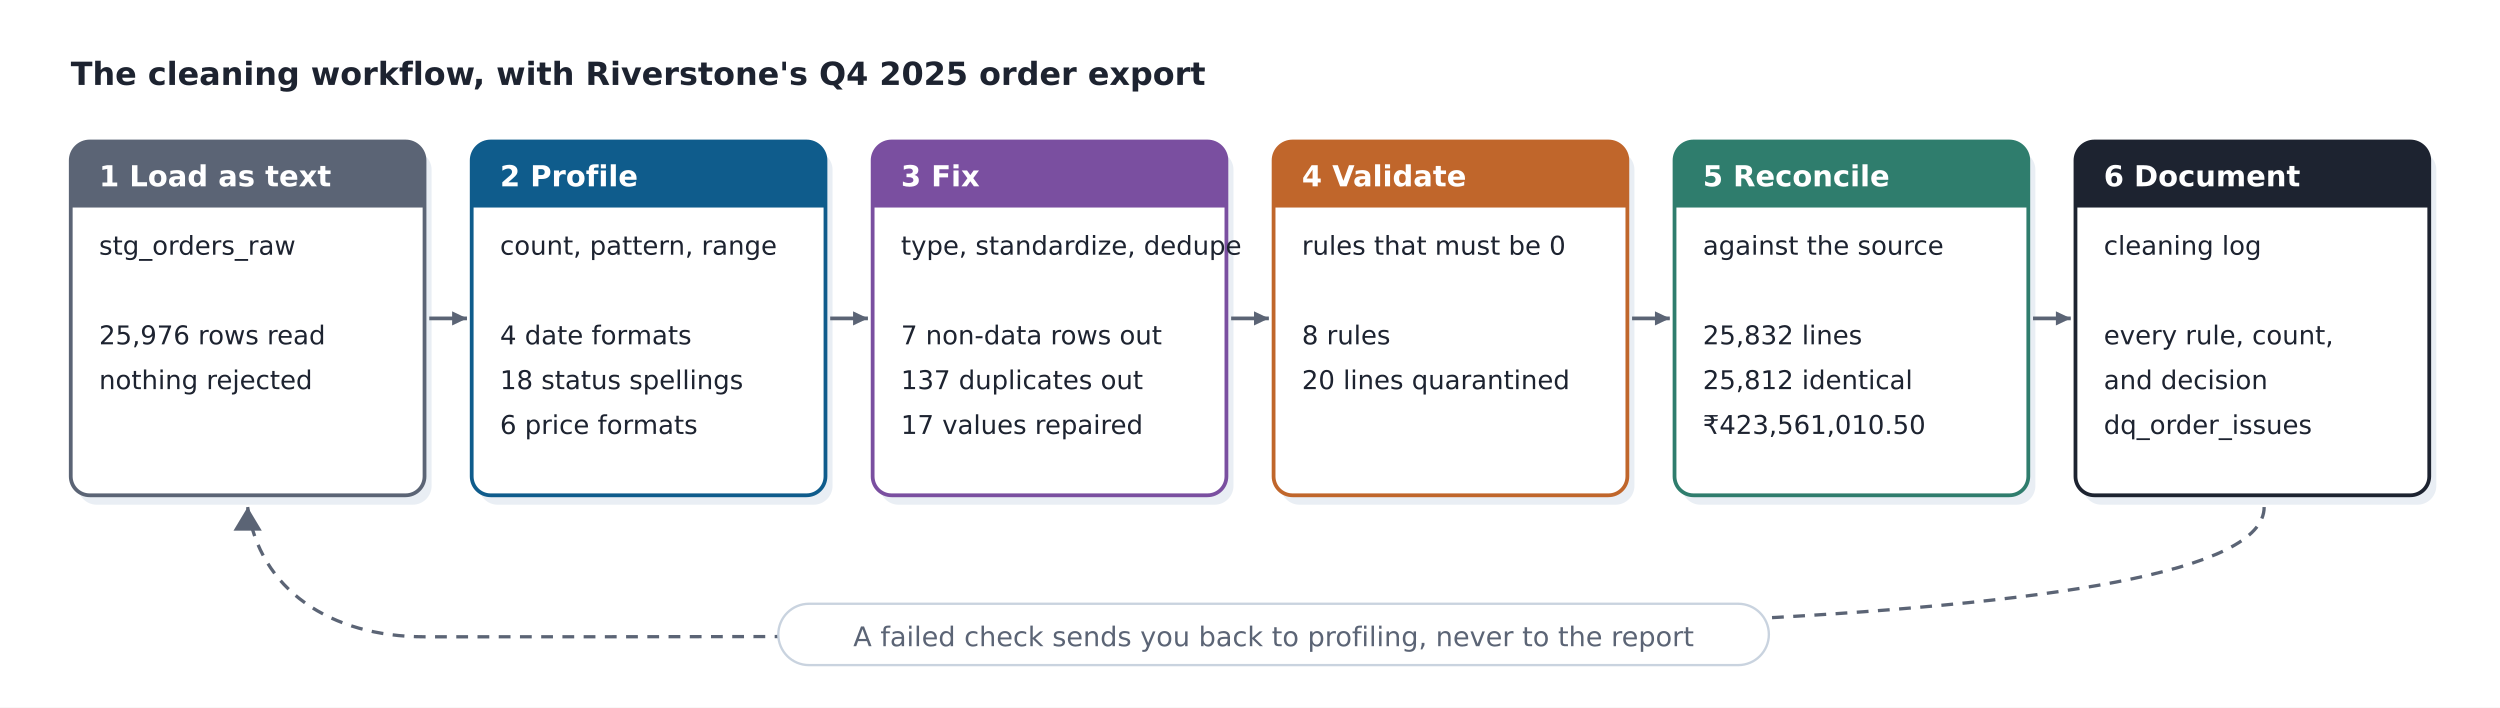
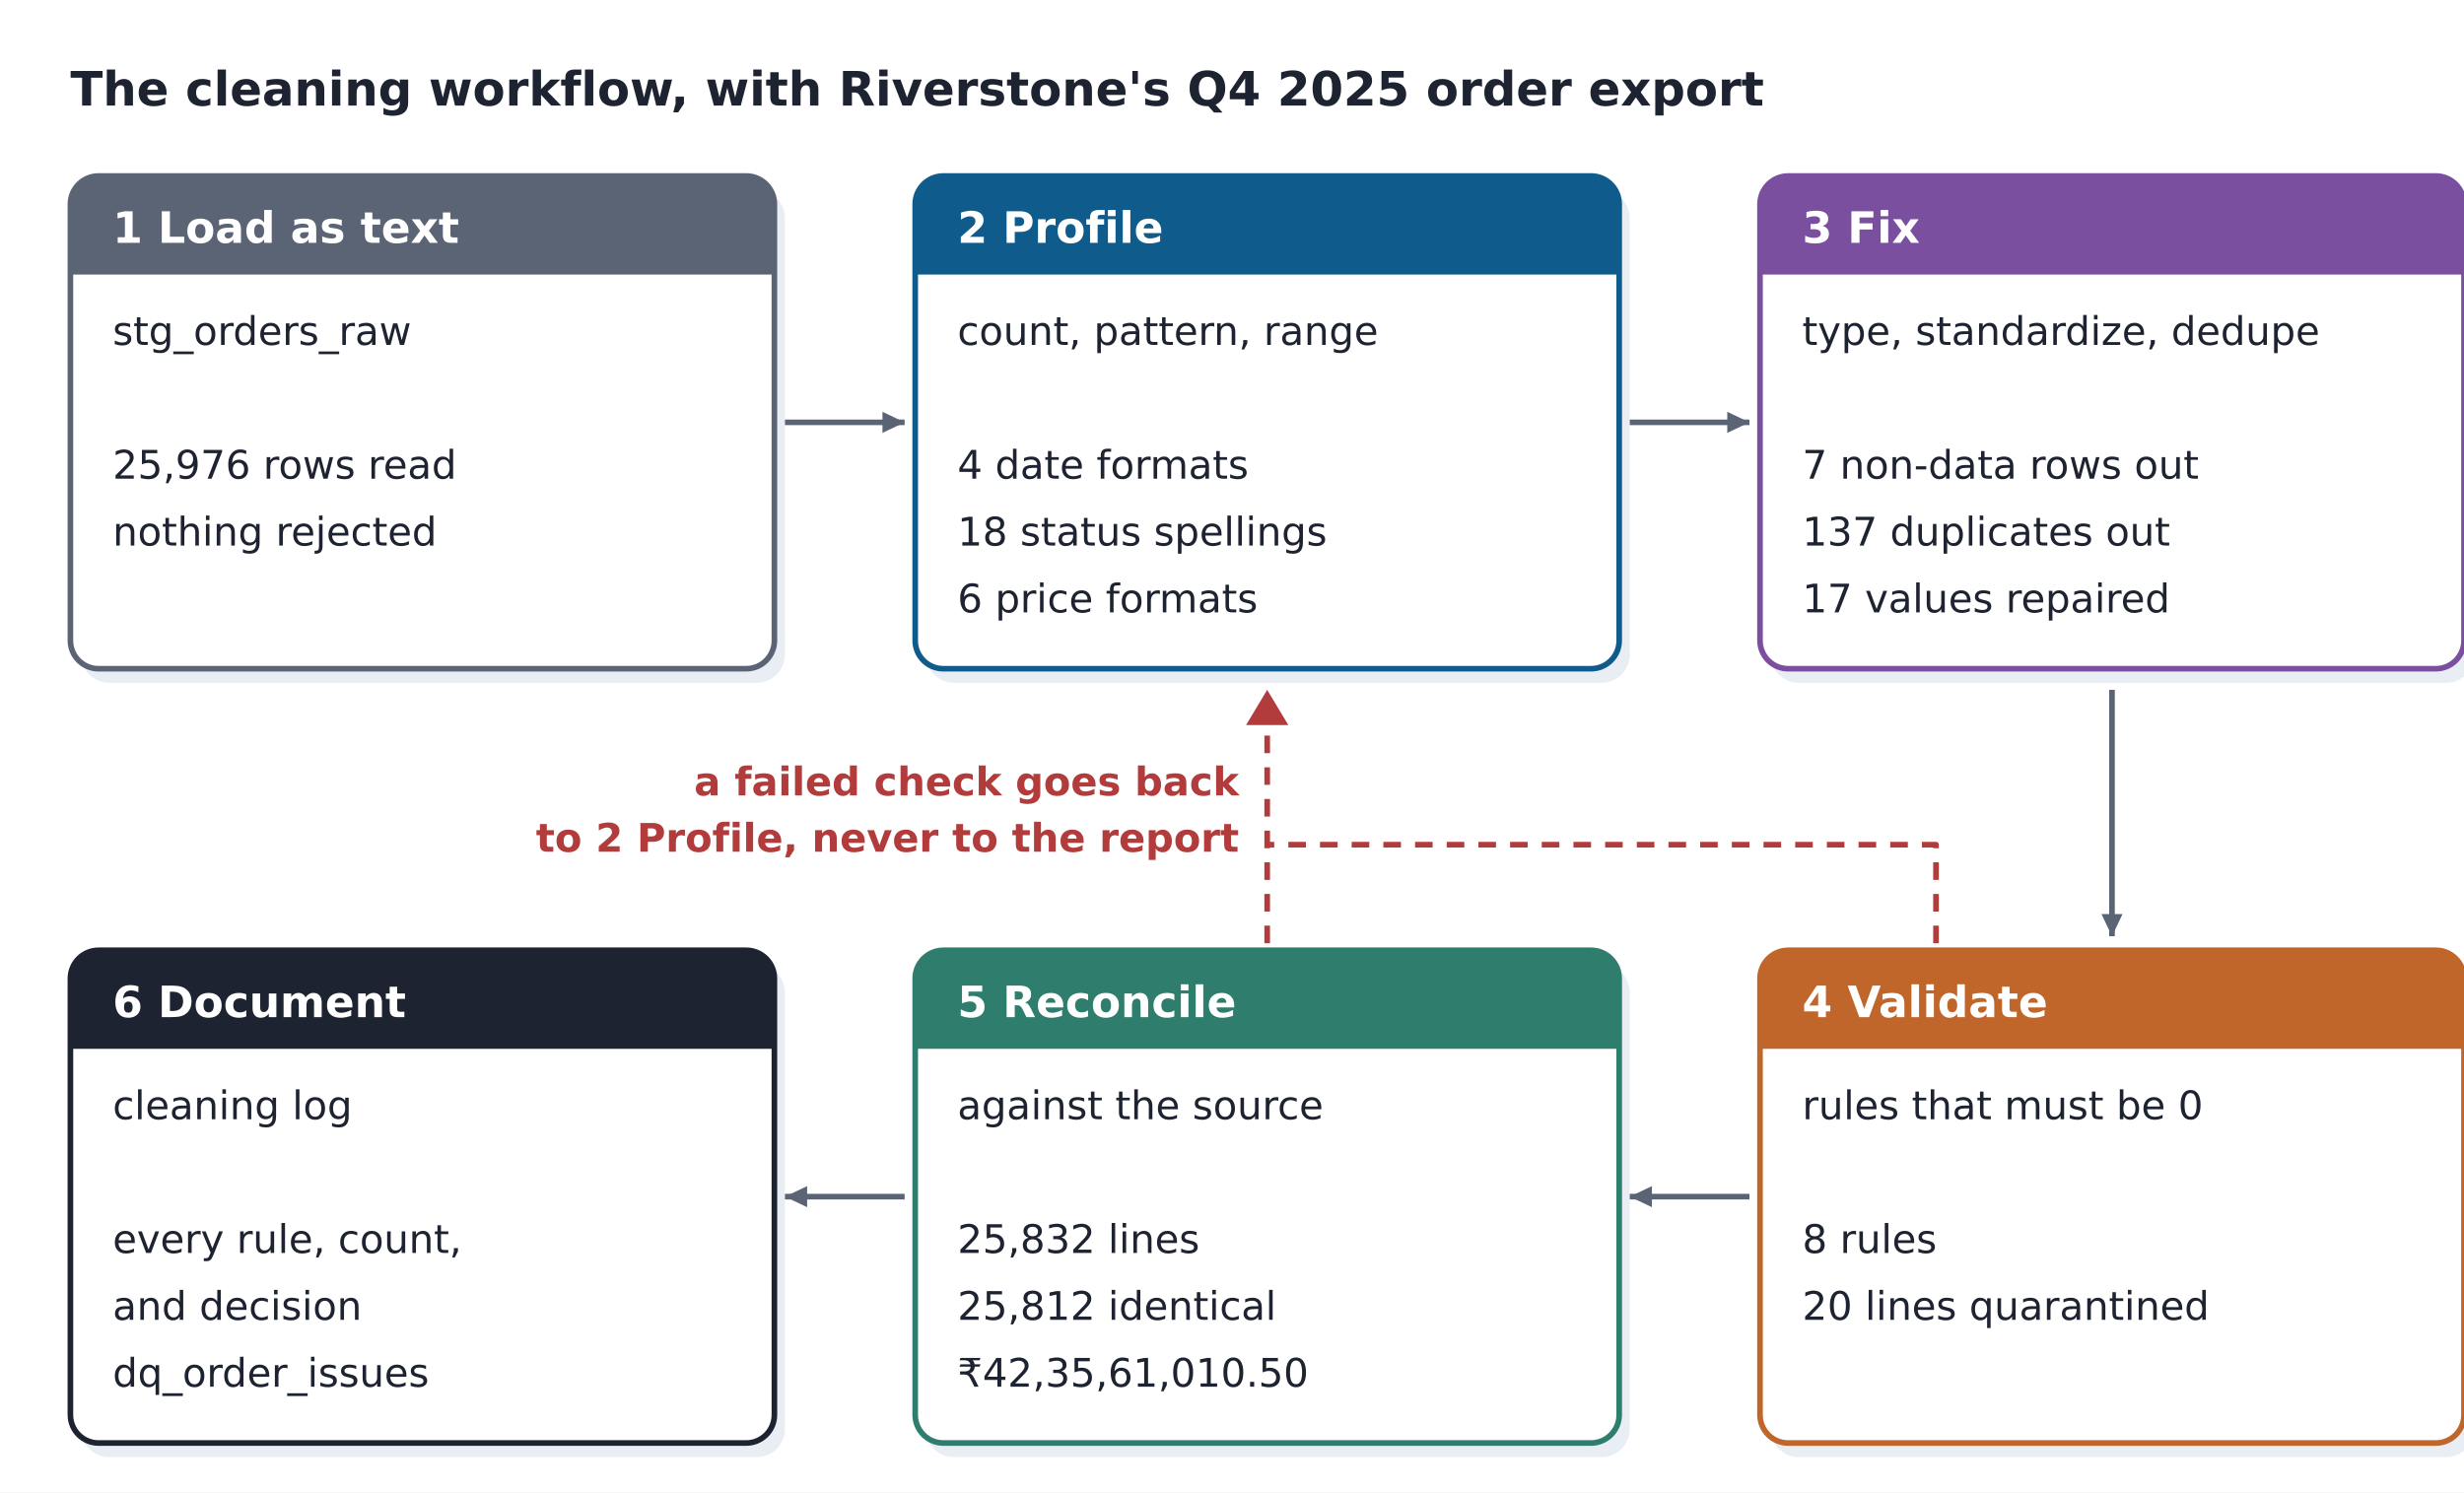
- <svg xmlns="http://www.w3.org/2000/svg" width="1060" height="300" viewBox="0 0 1060 300" font-family="DejaVu Sans, Arial, sans-serif">
-   <rect width="1060" height="300" fill="#ffffff" />
-   <rect x="33" y="64" width="150" height="150" rx="8" fill="#e9eef4" stroke="none" stroke-width="1" />
-   <rect x="30" y="60" width="150" height="150" rx="8" fill="#fff" stroke="#5b6475" stroke-width="1.6" />
-   <path d="M30,68 a8,8 0 0 1 8,-8 H172 a8,8 0 0 1 8,8 V88 H30 Z" fill="#5b6475" />
-   <text x="42" y="79" font-size="12.3" fill="#fff" font-weight="bold" text-anchor="start" font-family="Poppins, DejaVu Sans, sans-serif">1 Load as text</text>
-   <text x="42" y="108" font-size="11" fill="#1d2330" font-weight="normal" text-anchor="start">stg_orders_raw</text>
-   <text x="42" y="127" font-size="11" fill="#1d2330" font-weight="normal" text-anchor="start" />
-   <text x="42" y="146" font-size="11" fill="#1d2330" font-weight="normal" text-anchor="start">25,976 rows read</text>
-   <text x="42" y="165" font-size="11" fill="#1d2330" font-weight="normal" text-anchor="start">nothing rejected</text>
-   <path d="M182,135 L198,135" fill="none" stroke="#5b6475" stroke-width="1.6" stroke-linejoin="round" />
-   <path d="M198,135 L191.7,138.0 L191.7,132.0 Z" fill="#5b6475" />
-   <rect x="203" y="64" width="150" height="150" rx="8" fill="#e9eef4" stroke="none" stroke-width="1" />
-   <rect x="200" y="60" width="150" height="150" rx="8" fill="#fff" stroke="#0f5c8c" stroke-width="1.6" />
-   <path d="M200,68 a8,8 0 0 1 8,-8 H342 a8,8 0 0 1 8,8 V88 H200 Z" fill="#0f5c8c" />
-   <text x="212" y="79" font-size="12.3" fill="#fff" font-weight="bold" text-anchor="start" font-family="Poppins, DejaVu Sans, sans-serif">2 Profile</text>
-   <text x="212" y="108" font-size="11" fill="#1d2330" font-weight="normal" text-anchor="start">count, pattern, range</text>
-   <text x="212" y="127" font-size="11" fill="#1d2330" font-weight="normal" text-anchor="start" />
-   <text x="212" y="146" font-size="11" fill="#1d2330" font-weight="normal" text-anchor="start">4 date formats</text>
-   <text x="212" y="165" font-size="11" fill="#1d2330" font-weight="normal" text-anchor="start">18 status spellings</text>
-   <text x="212" y="184" font-size="11" fill="#1d2330" font-weight="normal" text-anchor="start">6 price formats</text>
-   <path d="M352,135 L368,135" fill="none" stroke="#5b6475" stroke-width="1.6" stroke-linejoin="round" />
-   <path d="M368,135 L361.7,138.0 L361.7,132.0 Z" fill="#5b6475" />
-   <rect x="373" y="64" width="150" height="150" rx="8" fill="#e9eef4" stroke="none" stroke-width="1" />
-   <rect x="370" y="60" width="150" height="150" rx="8" fill="#fff" stroke="#7a4fa0" stroke-width="1.6" />
-   <path d="M370,68 a8,8 0 0 1 8,-8 H512 a8,8 0 0 1 8,8 V88 H370 Z" fill="#7a4fa0" />
-   <text x="382" y="79" font-size="12.3" fill="#fff" font-weight="bold" text-anchor="start" font-family="Poppins, DejaVu Sans, sans-serif">3 Fix</text>
-   <text x="382" y="108" font-size="11" fill="#1d2330" font-weight="normal" text-anchor="start">type, standardize, dedupe</text>
-   <text x="382" y="127" font-size="11" fill="#1d2330" font-weight="normal" text-anchor="start" />
-   <text x="382" y="146" font-size="11" fill="#1d2330" font-weight="normal" text-anchor="start">7 non-data rows out</text>
-   <text x="382" y="165" font-size="11" fill="#1d2330" font-weight="normal" text-anchor="start">137 duplicates out</text>
-   <text x="382" y="184" font-size="11" fill="#1d2330" font-weight="normal" text-anchor="start">17 values repaired</text>
-   <path d="M522,135 L538,135" fill="none" stroke="#5b6475" stroke-width="1.6" stroke-linejoin="round" />
-   <path d="M538,135 L531.7,138.0 L531.7,132.0 Z" fill="#5b6475" />
-   <rect x="543" y="64" width="150" height="150" rx="8" fill="#e9eef4" stroke="none" stroke-width="1" />
-   <rect x="540" y="60" width="150" height="150" rx="8" fill="#fff" stroke="#c0662b" stroke-width="1.6" />
-   <path d="M540,68 a8,8 0 0 1 8,-8 H682 a8,8 0 0 1 8,8 V88 H540 Z" fill="#c0662b" />
-   <text x="552" y="79" font-size="12.3" fill="#fff" font-weight="bold" text-anchor="start" font-family="Poppins, DejaVu Sans, sans-serif">4 Validate</text>
-   <text x="552" y="108" font-size="11" fill="#1d2330" font-weight="normal" text-anchor="start">rules that must be 0</text>
-   <text x="552" y="127" font-size="11" fill="#1d2330" font-weight="normal" text-anchor="start" />
-   <text x="552" y="146" font-size="11" fill="#1d2330" font-weight="normal" text-anchor="start">8 rules</text>
-   <text x="552" y="165" font-size="11" fill="#1d2330" font-weight="normal" text-anchor="start">20 lines quarantined</text>
-   <path d="M692,135 L708,135" fill="none" stroke="#5b6475" stroke-width="1.6" stroke-linejoin="round" />
-   <path d="M708,135 L701.7,138.0 L701.7,132.0 Z" fill="#5b6475" />
-   <rect x="713" y="64" width="150" height="150" rx="8" fill="#e9eef4" stroke="none" stroke-width="1" />
-   <rect x="710" y="60" width="150" height="150" rx="8" fill="#fff" stroke="#2f7d6d" stroke-width="1.6" />
-   <path d="M710,68 a8,8 0 0 1 8,-8 H852 a8,8 0 0 1 8,8 V88 H710 Z" fill="#2f7d6d" />
-   <text x="722" y="79" font-size="12.3" fill="#fff" font-weight="bold" text-anchor="start" font-family="Poppins, DejaVu Sans, sans-serif">5 Reconcile</text>
-   <text x="722" y="108" font-size="11" fill="#1d2330" font-weight="normal" text-anchor="start">against the source</text>
-   <text x="722" y="127" font-size="11" fill="#1d2330" font-weight="normal" text-anchor="start" />
-   <text x="722" y="146" font-size="11" fill="#1d2330" font-weight="normal" text-anchor="start">25,832 lines</text>
-   <text x="722" y="165" font-size="11" fill="#1d2330" font-weight="normal" text-anchor="start">25,812 identical</text>
-   <text x="722" y="184" font-size="11" fill="#1d2330" font-weight="normal" text-anchor="start">₹423,561,010.50</text>
-   <path d="M862,135 L878,135" fill="none" stroke="#5b6475" stroke-width="1.6" stroke-linejoin="round" />
-   <path d="M878,135 L871.7,138.0 L871.7,132.0 Z" fill="#5b6475" />
-   <rect x="883" y="64" width="150" height="150" rx="8" fill="#e9eef4" stroke="none" stroke-width="1" />
-   <rect x="880" y="60" width="150" height="150" rx="8" fill="#fff" stroke="#1d2330" stroke-width="1.6" />
-   <path d="M880,68 a8,8 0 0 1 8,-8 H1022 a8,8 0 0 1 8,8 V88 H880 Z" fill="#1d2330" />
-   <text x="892" y="79" font-size="12.3" fill="#fff" font-weight="bold" text-anchor="start" font-family="Poppins, DejaVu Sans, sans-serif">6 Document</text>
-   <text x="892" y="108" font-size="11" fill="#1d2330" font-weight="normal" text-anchor="start">cleaning log</text>
-   <text x="892" y="127" font-size="11" fill="#1d2330" font-weight="normal" text-anchor="start" />
-   <text x="892" y="146" font-size="11" fill="#1d2330" font-weight="normal" text-anchor="start">every rule, count,</text>
-   <text x="892" y="165" font-size="11" fill="#1d2330" font-weight="normal" text-anchor="start">and decision</text>
-   <text x="892" y="184" font-size="11" fill="#1d2330" font-weight="normal" text-anchor="start">dq_order_issues</text>
-   <text x="30" y="36" font-size="13.5" fill="#1d2330" font-weight="bold" text-anchor="start" font-family="Poppins, DejaVu Sans, sans-serif">The cleaning workflow, with Riverstone's Q4 2025 order export</text>
-   <path d="M960,215 C960,270 600,270 180,270 C140,270 110,250 105,215" fill="none" stroke="#5b6475" stroke-width="1.4" stroke-linejoin="round" stroke-dasharray="5 4" />
-   <path d="M105,215 l-6,10 l12,0 z" fill="#5b6475" />
-   <rect x="330" y="256" width="420" height="26" rx="13" fill="#fff" stroke="#c9d3df" stroke-width="1" />
-   <text x="540" y="274" font-size="11.5" fill="#5b6475" font-weight="normal" text-anchor="middle">A failed check sends you back to profiling, never to the report</text>
+ <svg xmlns="http://www.w3.org/2000/svg" width="700" height="424" viewBox="0 0 700 424" font-family="DejaVu Sans, Arial, sans-serif">
+   <rect width="700" height="424" fill="#ffffff" />
+   <rect x="23" y="54" width="200" height="140" rx="8" fill="#e9eef4" stroke="none" stroke-width="1" />
+   <rect x="20" y="50" width="200" height="140" rx="8" fill="#fff" stroke="#5b6475" stroke-width="1.6" />
+   <path d="M20,58 a8,8 0 0 1 8,-8 H212 a8,8 0 0 1 8,8 V78 H20 Z" fill="#5b6475" />
+   <text x="32" y="69" font-size="12.3" fill="#fff" font-weight="bold" text-anchor="start" font-family="Poppins, DejaVu Sans, sans-serif">1 Load as text</text>
+   <text x="32" y="98" font-size="11.2" fill="#1d2330" font-weight="normal" text-anchor="start">stg_orders_raw</text>
+   <text x="32" y="117" font-size="11.2" fill="#1d2330" font-weight="normal" text-anchor="start" />
+   <text x="32" y="136" font-size="11.2" fill="#1d2330" font-weight="normal" text-anchor="start">25,976 rows read</text>
+   <text x="32" y="155" font-size="11.2" fill="#1d2330" font-weight="normal" text-anchor="start">nothing rejected</text>
+   <rect x="263" y="54" width="200" height="140" rx="8" fill="#e9eef4" stroke="none" stroke-width="1" />
+   <rect x="260" y="50" width="200" height="140" rx="8" fill="#fff" stroke="#0f5c8c" stroke-width="1.6" />
+   <path d="M260,58 a8,8 0 0 1 8,-8 H452 a8,8 0 0 1 8,8 V78 H260 Z" fill="#0f5c8c" />
+   <text x="272" y="69" font-size="12.3" fill="#fff" font-weight="bold" text-anchor="start" font-family="Poppins, DejaVu Sans, sans-serif">2 Profile</text>
+   <text x="272" y="98" font-size="11.2" fill="#1d2330" font-weight="normal" text-anchor="start">count, pattern, range</text>
+   <text x="272" y="117" font-size="11.2" fill="#1d2330" font-weight="normal" text-anchor="start" />
+   <text x="272" y="136" font-size="11.2" fill="#1d2330" font-weight="normal" text-anchor="start">4 date formats</text>
+   <text x="272" y="155" font-size="11.2" fill="#1d2330" font-weight="normal" text-anchor="start">18 status spellings</text>
+   <text x="272" y="174" font-size="11.2" fill="#1d2330" font-weight="normal" text-anchor="start">6 price formats</text>
+   <rect x="503" y="54" width="200" height="140" rx="8" fill="#e9eef4" stroke="none" stroke-width="1" />
+   <rect x="500" y="50" width="200" height="140" rx="8" fill="#fff" stroke="#7a4fa0" stroke-width="1.6" />
+   <path d="M500,58 a8,8 0 0 1 8,-8 H692 a8,8 0 0 1 8,8 V78 H500 Z" fill="#7a4fa0" />
+   <text x="512" y="69" font-size="12.3" fill="#fff" font-weight="bold" text-anchor="start" font-family="Poppins, DejaVu Sans, sans-serif">3 Fix</text>
+   <text x="512" y="98" font-size="11.2" fill="#1d2330" font-weight="normal" text-anchor="start">type, standardize, dedupe</text>
+   <text x="512" y="117" font-size="11.2" fill="#1d2330" font-weight="normal" text-anchor="start" />
+   <text x="512" y="136" font-size="11.2" fill="#1d2330" font-weight="normal" text-anchor="start">7 non-data rows out</text>
+   <text x="512" y="155" font-size="11.2" fill="#1d2330" font-weight="normal" text-anchor="start">137 duplicates out</text>
+   <text x="512" y="174" font-size="11.2" fill="#1d2330" font-weight="normal" text-anchor="start">17 values repaired</text>
+   <rect x="503" y="274" width="200" height="140" rx="8" fill="#e9eef4" stroke="none" stroke-width="1" />
+   <rect x="500" y="270" width="200" height="140" rx="8" fill="#fff" stroke="#c0662b" stroke-width="1.6" />
+   <path d="M500,278 a8,8 0 0 1 8,-8 H692 a8,8 0 0 1 8,8 V298 H500 Z" fill="#c0662b" />
+   <text x="512" y="289" font-size="12.3" fill="#fff" font-weight="bold" text-anchor="start" font-family="Poppins, DejaVu Sans, sans-serif">4 Validate</text>
+   <text x="512" y="318" font-size="11.2" fill="#1d2330" font-weight="normal" text-anchor="start">rules that must be 0</text>
+   <text x="512" y="337" font-size="11.2" fill="#1d2330" font-weight="normal" text-anchor="start" />
+   <text x="512" y="356" font-size="11.2" fill="#1d2330" font-weight="normal" text-anchor="start">8 rules</text>
+   <text x="512" y="375" font-size="11.2" fill="#1d2330" font-weight="normal" text-anchor="start">20 lines quarantined</text>
+   <rect x="263" y="274" width="200" height="140" rx="8" fill="#e9eef4" stroke="none" stroke-width="1" />
+   <rect x="260" y="270" width="200" height="140" rx="8" fill="#fff" stroke="#2f7d6d" stroke-width="1.6" />
+   <path d="M260,278 a8,8 0 0 1 8,-8 H452 a8,8 0 0 1 8,8 V298 H260 Z" fill="#2f7d6d" />
+   <text x="272" y="289" font-size="12.3" fill="#fff" font-weight="bold" text-anchor="start" font-family="Poppins, DejaVu Sans, sans-serif">5 Reconcile</text>
+   <text x="272" y="318" font-size="11.2" fill="#1d2330" font-weight="normal" text-anchor="start">against the source</text>
+   <text x="272" y="337" font-size="11.2" fill="#1d2330" font-weight="normal" text-anchor="start" />
+   <text x="272" y="356" font-size="11.2" fill="#1d2330" font-weight="normal" text-anchor="start">25,832 lines</text>
+   <text x="272" y="375" font-size="11.2" fill="#1d2330" font-weight="normal" text-anchor="start">25,812 identical</text>
+   <text x="272" y="394" font-size="11.2" fill="#1d2330" font-weight="normal" text-anchor="start">₹42,35,61,010.50</text>
+   <rect x="23" y="274" width="200" height="140" rx="8" fill="#e9eef4" stroke="none" stroke-width="1" />
+   <rect x="20" y="270" width="200" height="140" rx="8" fill="#fff" stroke="#1d2330" stroke-width="1.6" />
+   <path d="M20,278 a8,8 0 0 1 8,-8 H212 a8,8 0 0 1 8,8 V298 H20 Z" fill="#1d2330" />
+   <text x="32" y="289" font-size="12.3" fill="#fff" font-weight="bold" text-anchor="start" font-family="Poppins, DejaVu Sans, sans-serif">6 Document</text>
+   <text x="32" y="318" font-size="11.2" fill="#1d2330" font-weight="normal" text-anchor="start">cleaning log</text>
+   <text x="32" y="337" font-size="11.2" fill="#1d2330" font-weight="normal" text-anchor="start" />
+   <text x="32" y="356" font-size="11.2" fill="#1d2330" font-weight="normal" text-anchor="start">every rule, count,</text>
+   <text x="32" y="375" font-size="11.2" fill="#1d2330" font-weight="normal" text-anchor="start">and decision</text>
+   <text x="32" y="394" font-size="11.2" fill="#1d2330" font-weight="normal" text-anchor="start">dq_order_issues</text>
+   <path d="M223,120 L257,120" fill="none" stroke="#5b6475" stroke-width="1.6" stroke-linejoin="round" />
+   <path d="M257,120 L250.7,123.0 L250.7,117.0 Z" fill="#5b6475" />
+   <path d="M463,120 L497,120" fill="none" stroke="#5b6475" stroke-width="1.6" stroke-linejoin="round" />
+   <path d="M497,120 L490.7,123.0 L490.7,117.0 Z" fill="#5b6475" />
+   <path d="M600.0,196 L600.0,266" fill="none" stroke="#5b6475" stroke-width="1.6" stroke-linejoin="round" />
+   <path d="M600.0,266 L597.0,259.7 L603.0,259.7 Z" fill="#5b6475" />
+   <path d="M497,340 L463,340" fill="none" stroke="#5b6475" stroke-width="1.6" stroke-linejoin="round" />
+   <path d="M463,340 L469.3,337.0 L469.3,343.0 Z" fill="#5b6475" />
+   <path d="M257,340 L223,340" fill="none" stroke="#5b6475" stroke-width="1.6" stroke-linejoin="round" />
+   <path d="M223,340 L229.3,337.0 L229.3,343.0 Z" fill="#5b6475" />
+   <path d="M360.0,268 V200" fill="none" stroke="#b23b3b" stroke-width="1.6" stroke-linejoin="round" stroke-dasharray="5 4" />
+   <path d="M360.0,196 l-6,10 l12,0 z" fill="#b23b3b" />
+   <path d="M550.0,268 V240 H360.0" fill="none" stroke="#b23b3b" stroke-width="1.6" stroke-linejoin="round" stroke-dasharray="5 4" />
+   <text x="352.0" y="226" font-size="11.2" fill="#b23b3b" font-weight="bold" text-anchor="end">a failed check goes back</text>
+   <text x="352.0" y="242" font-size="11.2" fill="#b23b3b" font-weight="bold" text-anchor="end">to 2 Profile, never to the report</text>
+   <text x="20" y="30" font-size="13.5" fill="#1d2330" font-weight="bold" text-anchor="start" font-family="Poppins, DejaVu Sans, sans-serif">The cleaning workflow, with Riverstone's Q4 2025 order export</text>
</svg>
